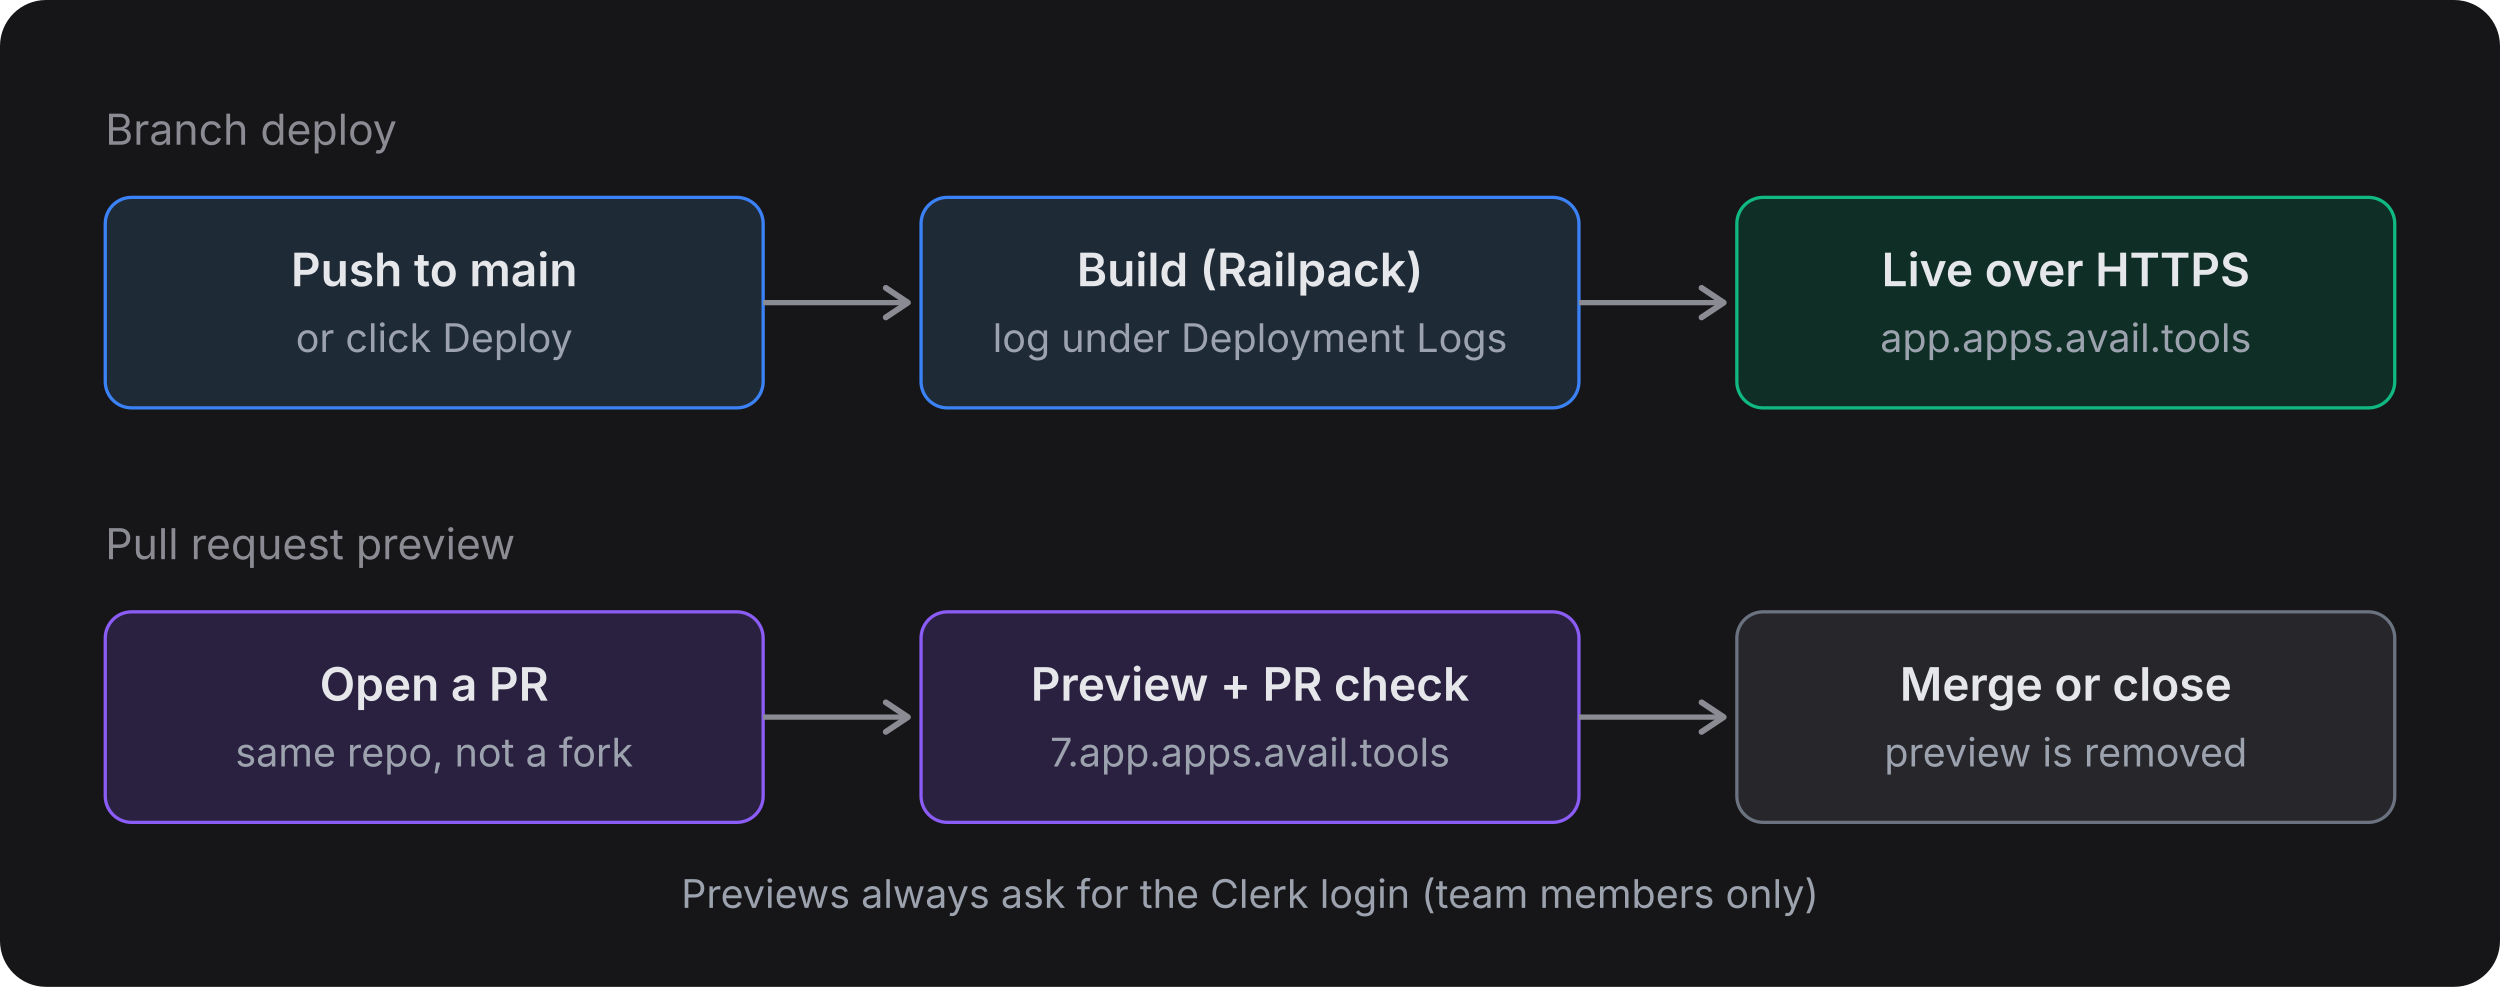
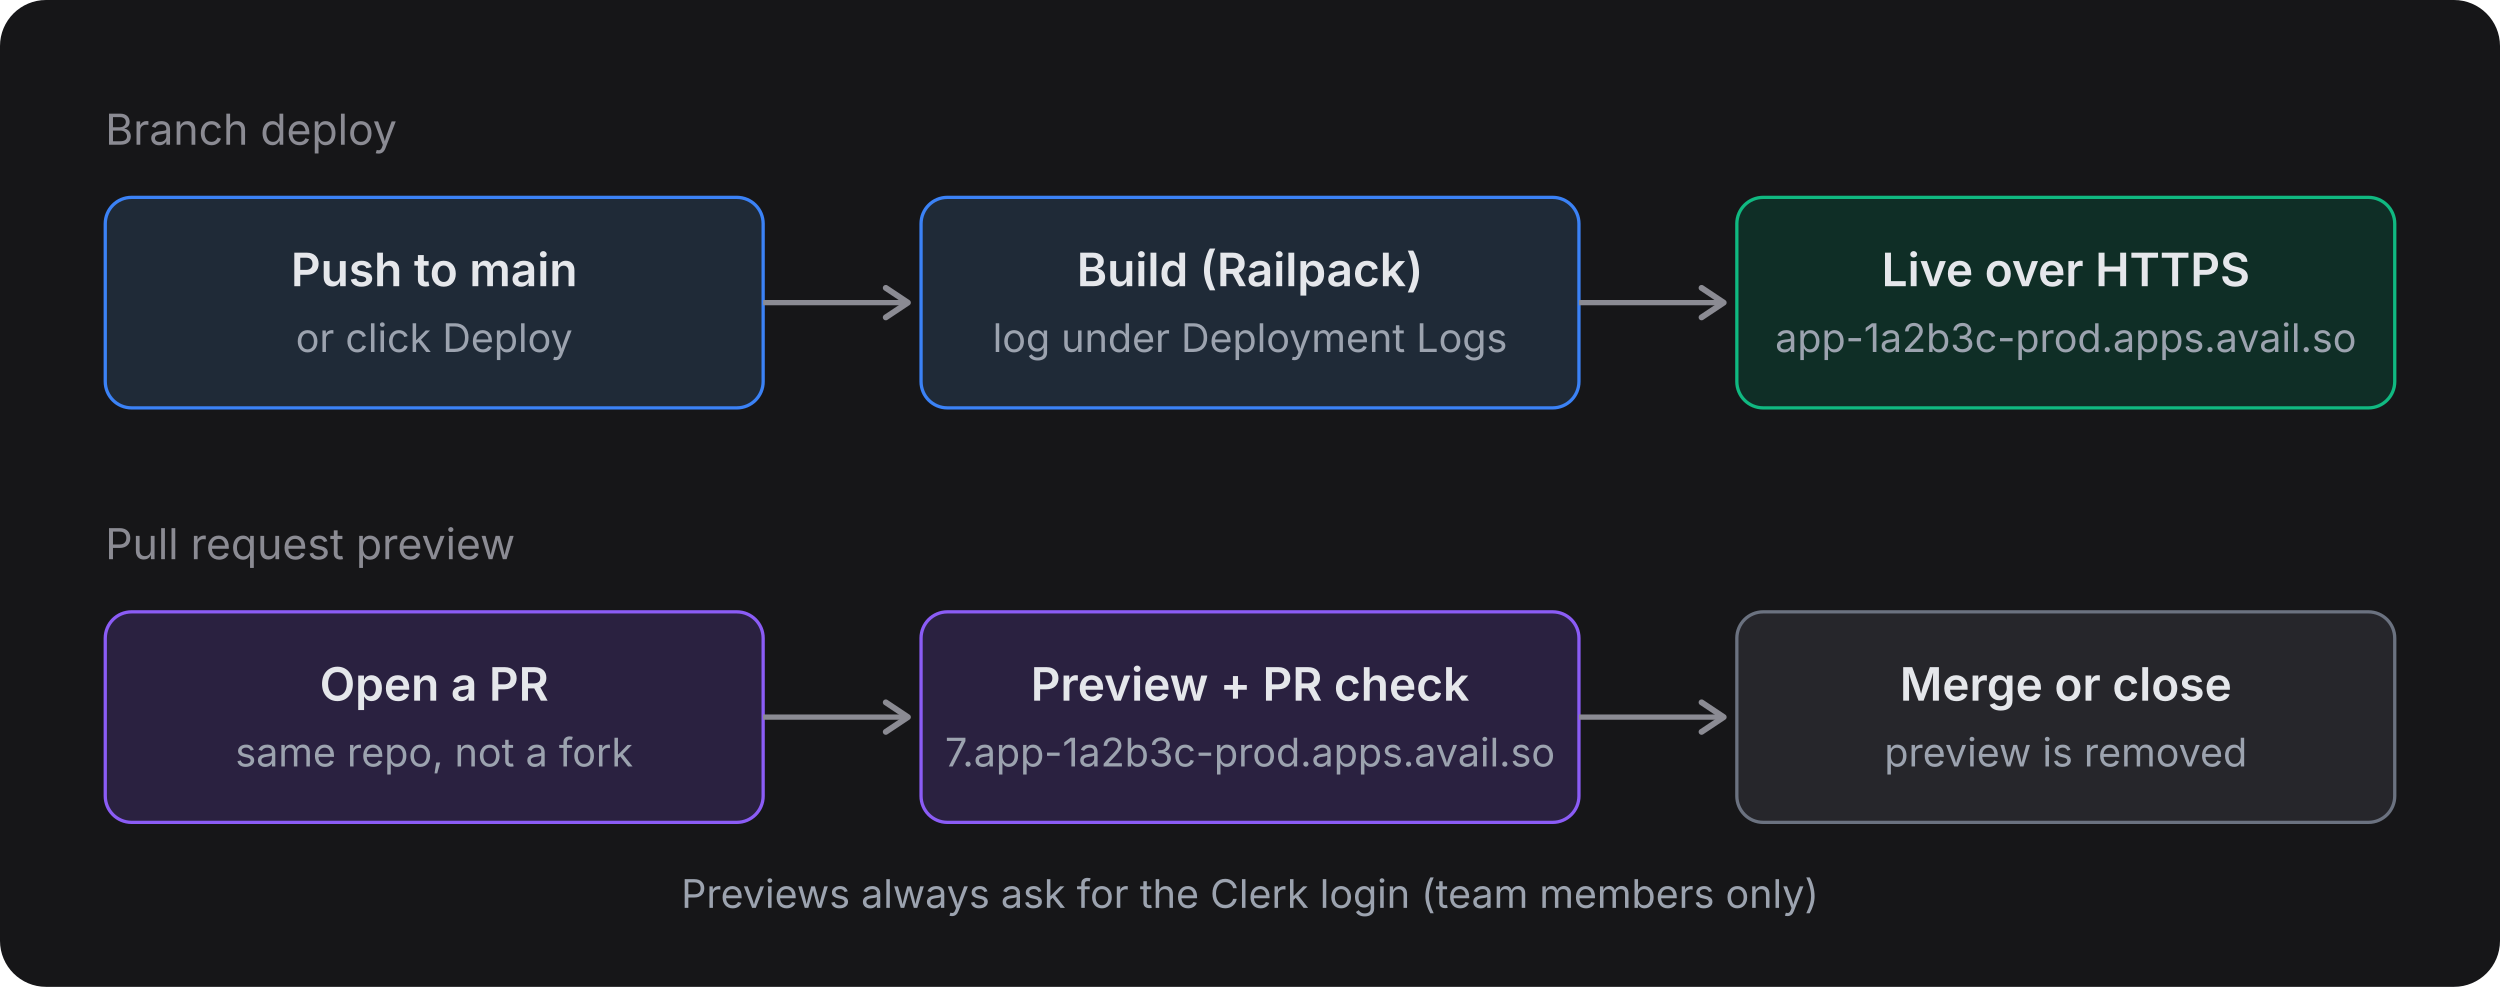
<svg xmlns="http://www.w3.org/2000/svg" viewBox="0 0 760 300" width="760" height="300" role="img" aria-labelledby="t d">
  <defs>
    <marker id="a" viewBox="0 0 10 10" refX="8" refY="5" markerWidth="7" markerHeight="7" orient="auto-start-reverse">
      <path d="M2 1L8 5L2 9" fill="none" stroke="#8b8b93" stroke-width="1.6" stroke-linecap="round" stroke-linejoin="round" />
    </marker>
  </defs>
  <rect width="760" height="300" rx="14" fill="#161618" />
  <g font-family="Inter, system-ui, sans-serif">
    <text x="32" y="44" font-size="13" fill="#8b8b93">Branch deploy</text>
    <rect x="32" y="60" width="200" height="64" rx="8" fill="#1f2a37" stroke="#3b82f6" />
    <text x="132" y="87" font-size="14" font-weight="600" fill="#e5e7eb" text-anchor="middle">Push to main</text>
    <text x="132" y="107" font-size="12" fill="#9ca3af" text-anchor="middle">or click Deploy</text>
    <line x1="232" y1="92" x2="276" y2="92" stroke="#8b8b93" stroke-width="1.6" marker-end="url(#a)" />
    <rect x="280" y="60" width="200" height="64" rx="8" fill="#1f2a37" stroke="#3b82f6" />
    <text x="380" y="87" font-size="14" font-weight="600" fill="#e5e7eb" text-anchor="middle">Build (Railpack)</text>
    <text x="380" y="107" font-size="12" fill="#9ca3af" text-anchor="middle">log under Deployment Logs</text>
    <line x1="480" y1="92" x2="524" y2="92" stroke="#8b8b93" stroke-width="1.6" marker-end="url(#a)" />
    <rect x="528" y="60" width="200" height="64" rx="8" fill="#0f2e26" stroke="#10b981" />
    <text x="628" y="87" font-size="14" font-weight="600" fill="#e5e7eb" text-anchor="middle">Live over HTTPS</text>
-     <text x="628" y="107" font-size="12" fill="#9ca3af" text-anchor="middle">app.apps.avail.tools</text>
+     <text x="628" y="107" font-size="12" fill="#9ca3af" text-anchor="middle">app-1a2b3c-prod.apps.avail.so</text>
    <text x="32" y="170" font-size="13" fill="#8b8b93">Pull request preview</text>
    <rect x="32" y="186" width="200" height="64" rx="8" fill="#2a2140" stroke="#8b5cf6" />
    <text x="132" y="213" font-size="14" font-weight="600" fill="#e5e7eb" text-anchor="middle">Open a PR</text>
    <text x="132" y="233" font-size="12" fill="#9ca3af" text-anchor="middle">same repo, not a fork</text>
    <line x1="232" y1="218" x2="276" y2="218" stroke="#8b8b93" stroke-width="1.6" marker-end="url(#a)" />
    <rect x="280" y="186" width="200" height="64" rx="8" fill="#2a2140" stroke="#8b5cf6" />
    <text x="380" y="213" font-size="14" font-weight="600" fill="#e5e7eb" text-anchor="middle">Preview + PR check</text>
-     <text x="380" y="233" font-size="12" fill="#9ca3af" text-anchor="middle">7.app.apps.avail.tools</text>
+     <text x="380" y="233" font-size="12" fill="#9ca3af" text-anchor="middle">7.app-1a2b3c-prod.apps.avail.so</text>
    <line x1="480" y1="218" x2="524" y2="218" stroke="#8b8b93" stroke-width="1.6" marker-end="url(#a)" />
    <rect x="528" y="186" width="200" height="64" rx="8" fill="#26262b" stroke="#6b7280" />
    <text x="628" y="213" font-size="14" font-weight="600" fill="#e5e7eb" text-anchor="middle">Merge or close</text>
    <text x="628" y="233" font-size="12" fill="#9ca3af" text-anchor="middle">preview is removed</text>
    <text x="380" y="276" font-size="12" fill="#9ca3af" text-anchor="middle">Previews always ask for the Clerk login (team members only)</text>
  </g>
</svg>
